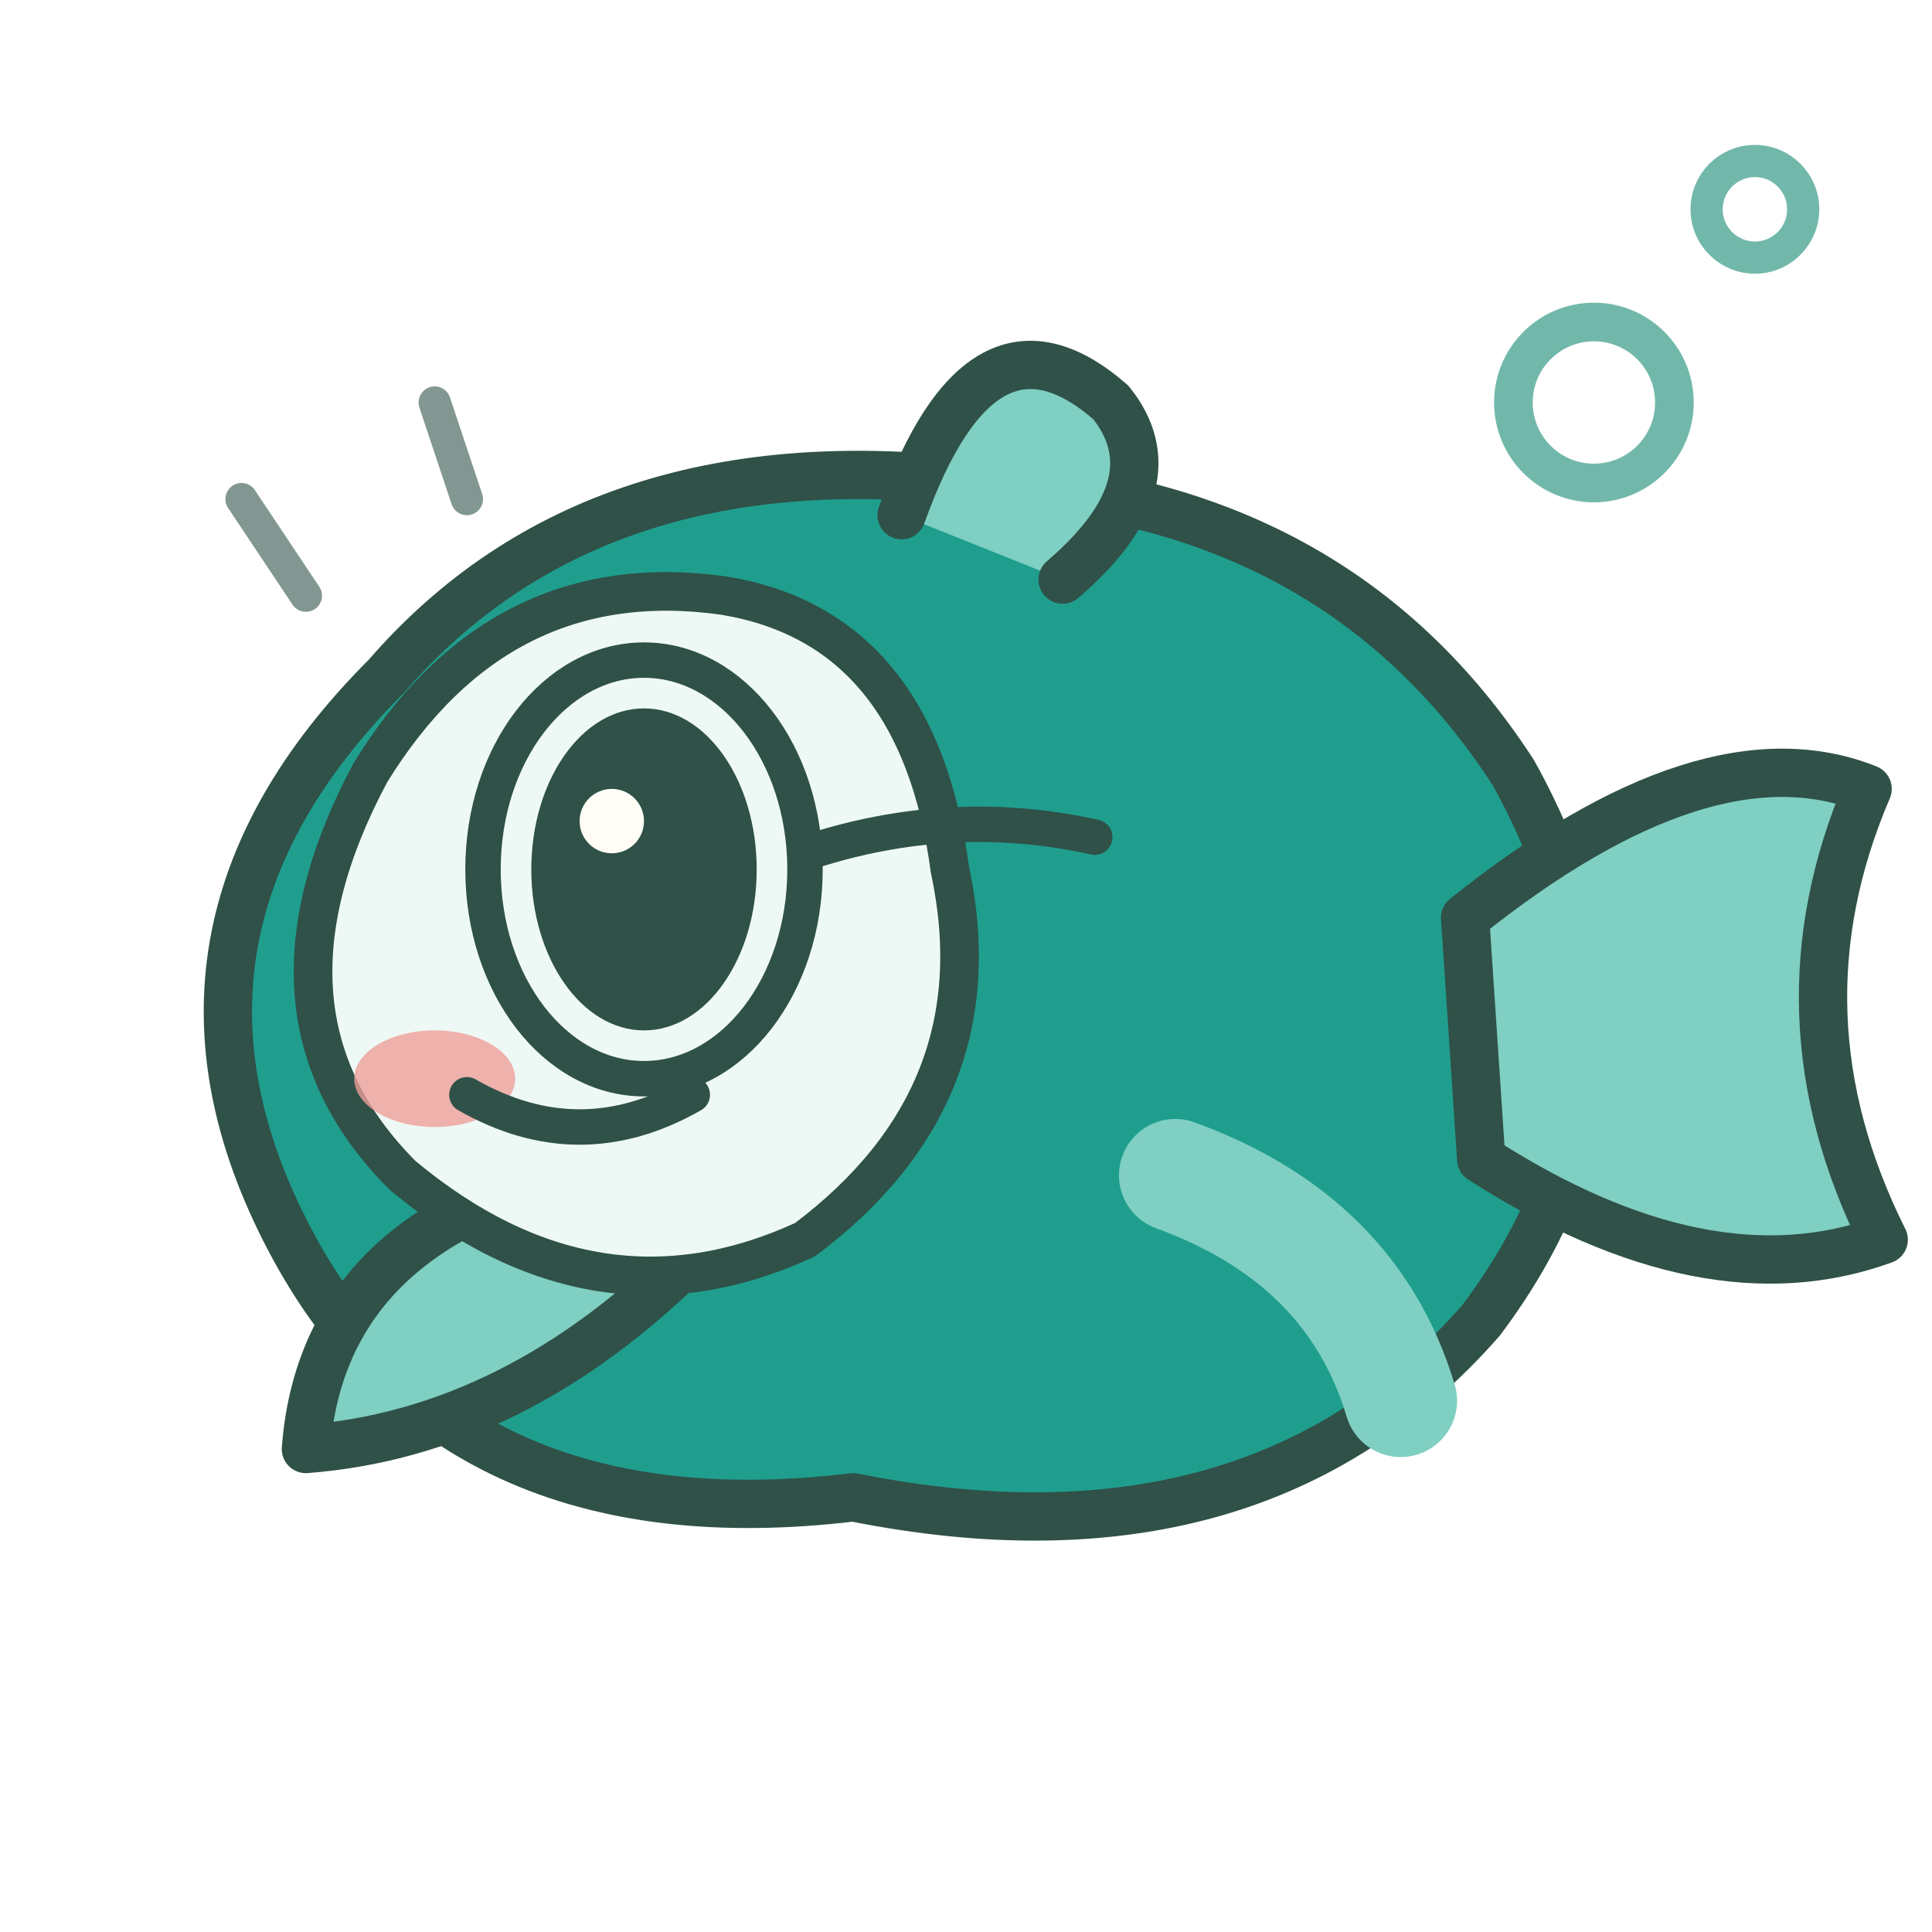
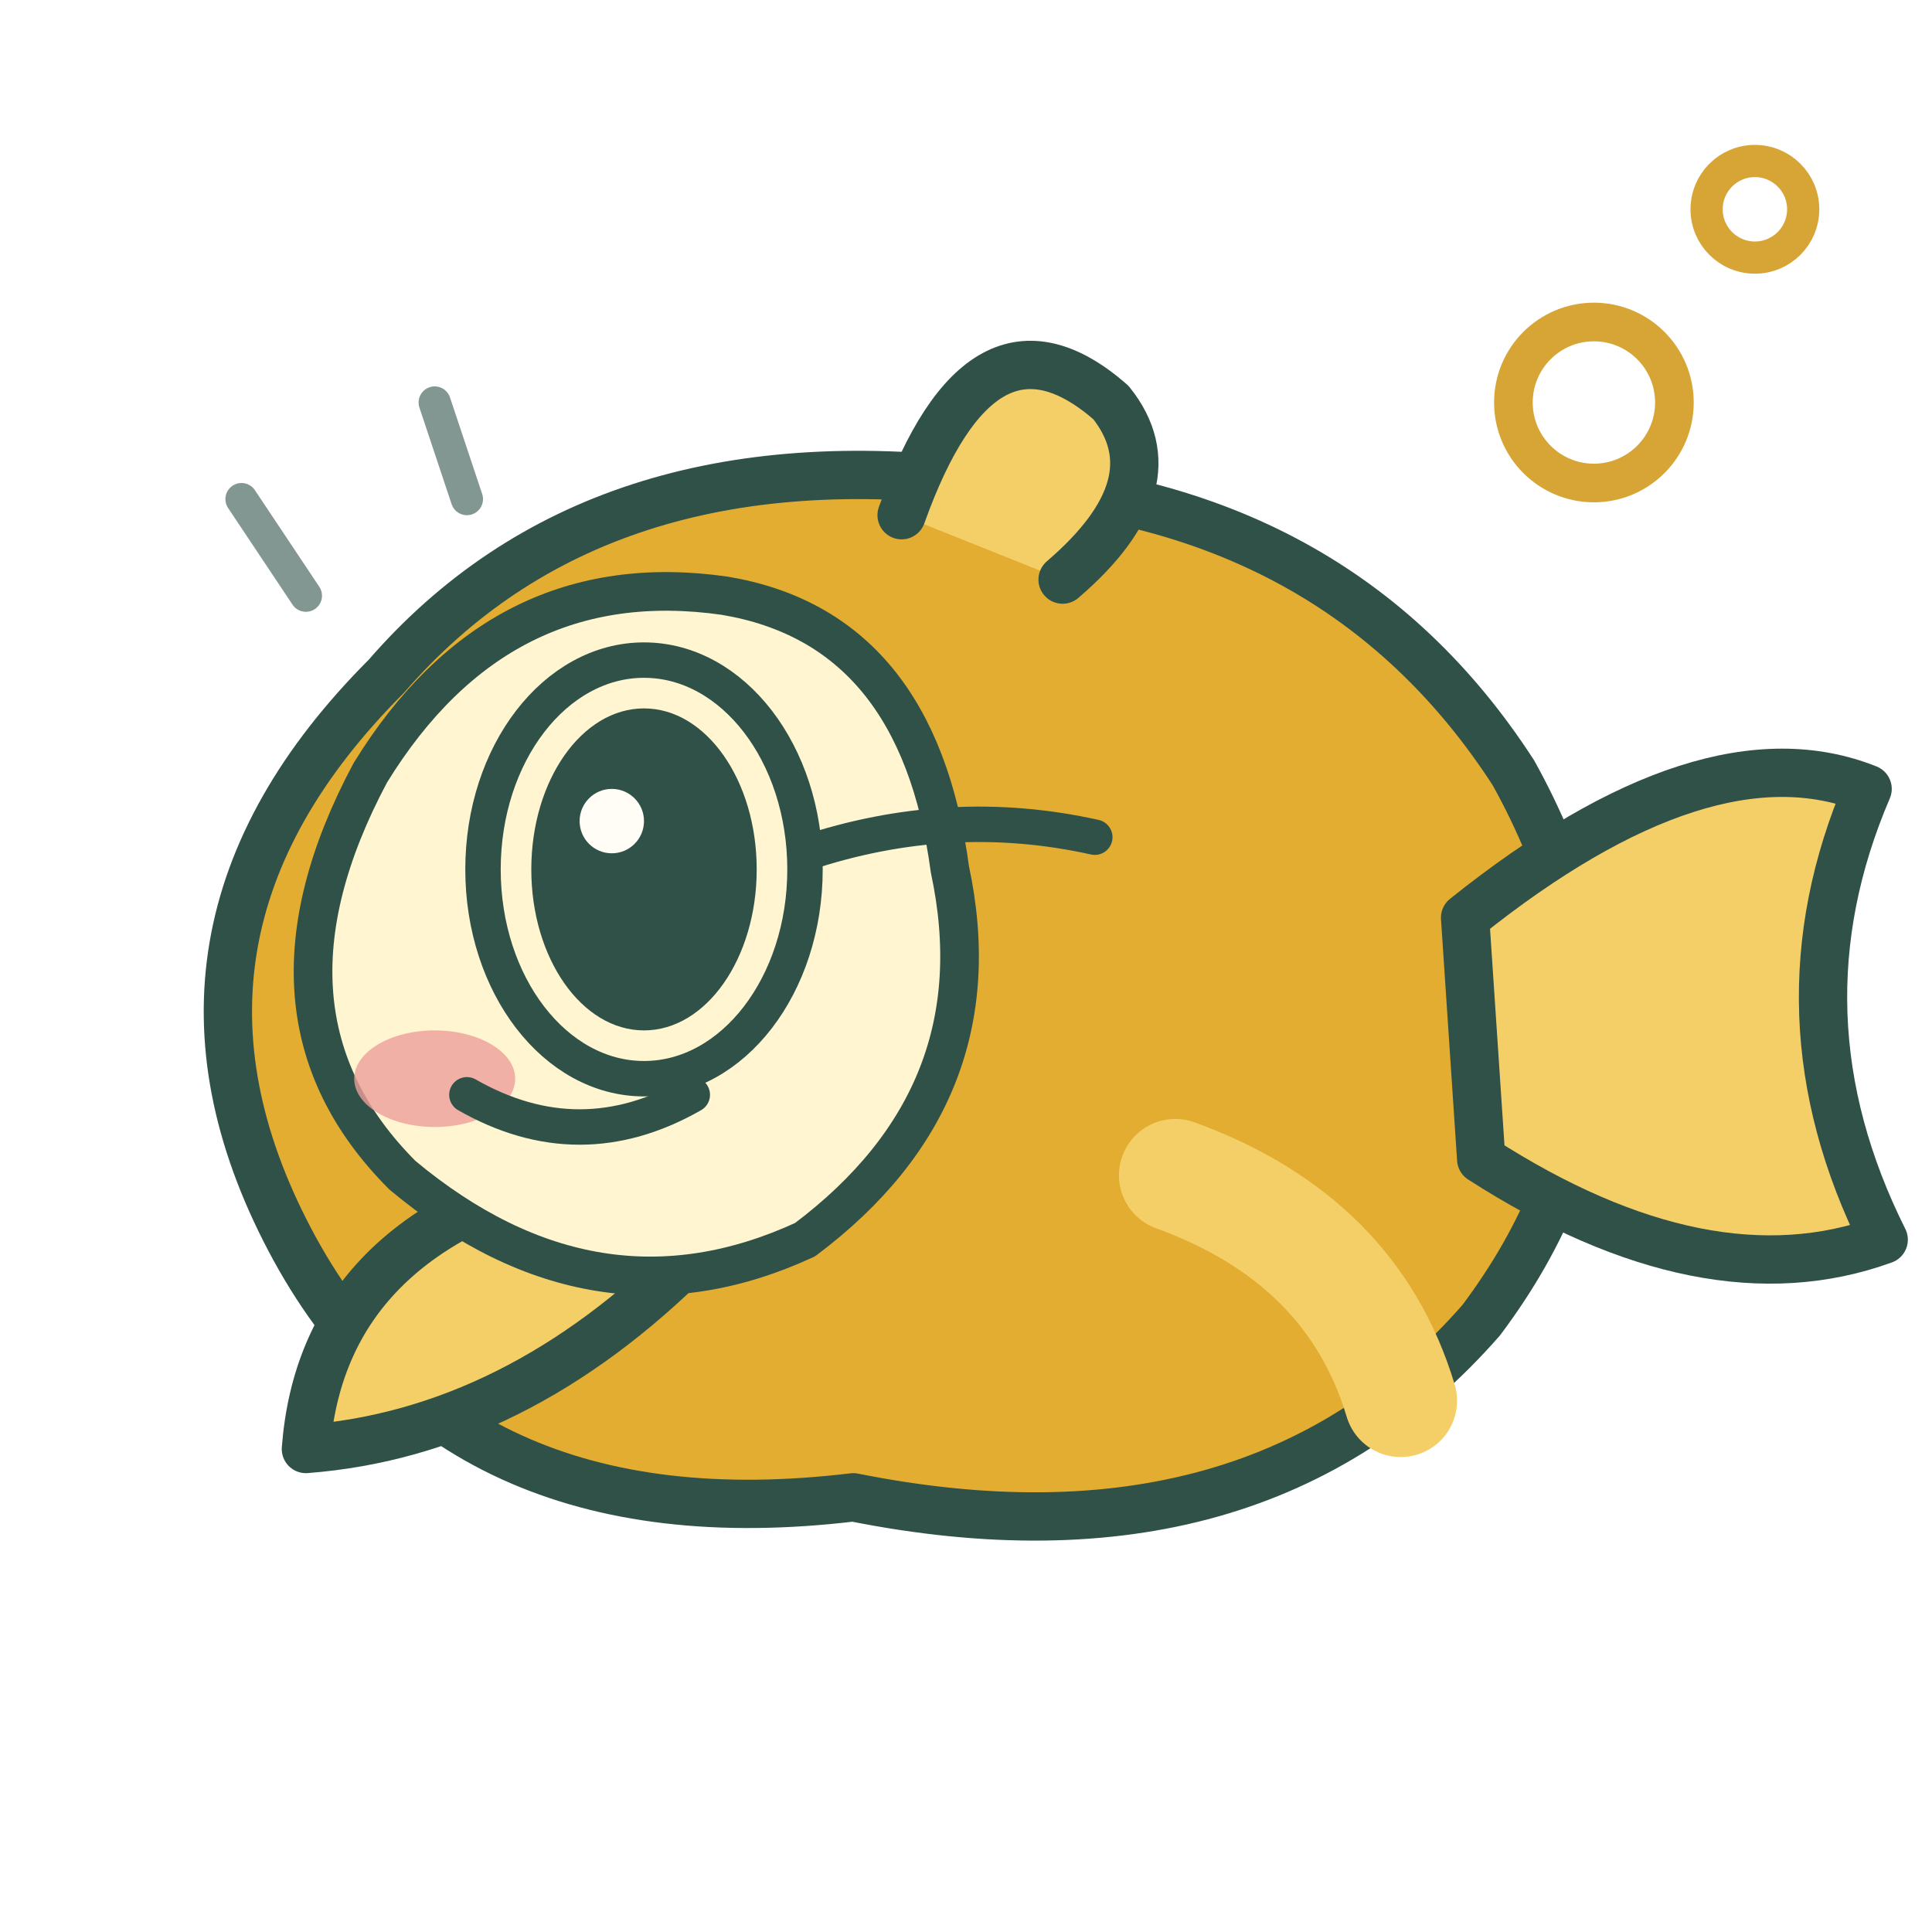
<svg xmlns="http://www.w3.org/2000/svg" viewBox="0 0 120 120" role="img" aria-label="art-fish">
  <defs>
    <symbol id="art-fish" viewBox="0 0 120 120">
      <g stroke="#2f5148" stroke-width="3" stroke-linecap="round" stroke-linejoin="round">
-         <circle cx="99" cy="25" r="5" fill="none" stroke="#72b8aa" stroke-width="2.4" />
-         <circle cx="109" cy="13" r="3" fill="none" stroke="#72b8aa" stroke-width="2" />
-         <path d="M24 42 Q37 27 61 30 Q83 31 94 48 Q104 66 92 82 Q78 98 53 93 Q28 96 18 77 Q8 58 24 42 Z" fill="#1f9e8e" />
-         <path d="M91 57 Q106 45 116 49 Q110 63 117 77 Q106 81 92 72 Z" fill="#7fcfc2" />
-         <path d="M56 32 Q61 18 69 25 Q73 30 66 36" fill="#7fcfc2" />
-         <path d="M35 73 Q20 77 19 90 Q32 89 43 78" fill="#7fcfc2" />
-         <path d="M23 48 Q31 35 45 37 Q57 39 59 54 Q62 68 50 77 Q37 83 25 73 Q15 63 23 48 Z" fill="#eef9f5" stroke-width="2.4" />
+         <circle cx="99" cy="25" r="5" fill="none" stroke="#d7a536" stroke-width="2.4" />
+         <circle cx="109" cy="13" r="3" fill="none" stroke="#d7a536" stroke-width="2" />
+         <path d="M24 42 Q37 27 61 30 Q83 31 94 48 Q104 66 92 82 Q78 98 53 93 Q28 96 18 77 Q8 58 24 42 Z" fill="#e3ad32" />
+         <path d="M91 57 Q106 45 116 49 Q110 63 117 77 Q106 81 92 72 Z" fill="#f4cf68" />
+         <path d="M56 32 Q61 18 69 25 Q73 30 66 36" fill="#f4cf68" />
+         <path d="M35 73 Q20 77 19 90 Q32 89 43 78" fill="#f4cf68" />
+         <path d="M23 48 Q31 35 45 37 Q57 39 59 54 Q62 68 50 77 Q37 83 25 73 Q15 63 23 48 Z" fill="#fff5d1" stroke-width="2.4" />
        <ellipse cx="40" cy="54" rx="7" ry="10" fill="#2f5148" stroke="none" />
        <circle cx="38" cy="51" r="2" fill="#fffdf6" stroke="none" />
        <ellipse cx="40" cy="54" rx="10" ry="13" fill="none" stroke-width="2.2" />
        <path d="M50 53 Q59 50 68 52" fill="none" stroke-width="2.2" />
        <ellipse cx="27" cy="67" rx="5" ry="3" fill="#ee9f9a" stroke="none" opacity=".8" />
        <path d="M29 68 Q36 72 43 68" fill="none" stroke-width="2.2" />
-         <path d="M73 73 Q84 77 87 87" fill="none" stroke="#7fcfc2" stroke-width="7" />
+         <path d="M73 73 Q84 77 87 87" fill="none" stroke="#f4cf68" stroke-width="7" />
        <path d="M19 37 L15 31 M29 31 L27 25" fill="none" stroke-width="2" opacity=".6" />
      </g>
    </symbol>
  </defs>
  <use href="#art-fish" width="120" height="120" />
</svg>
